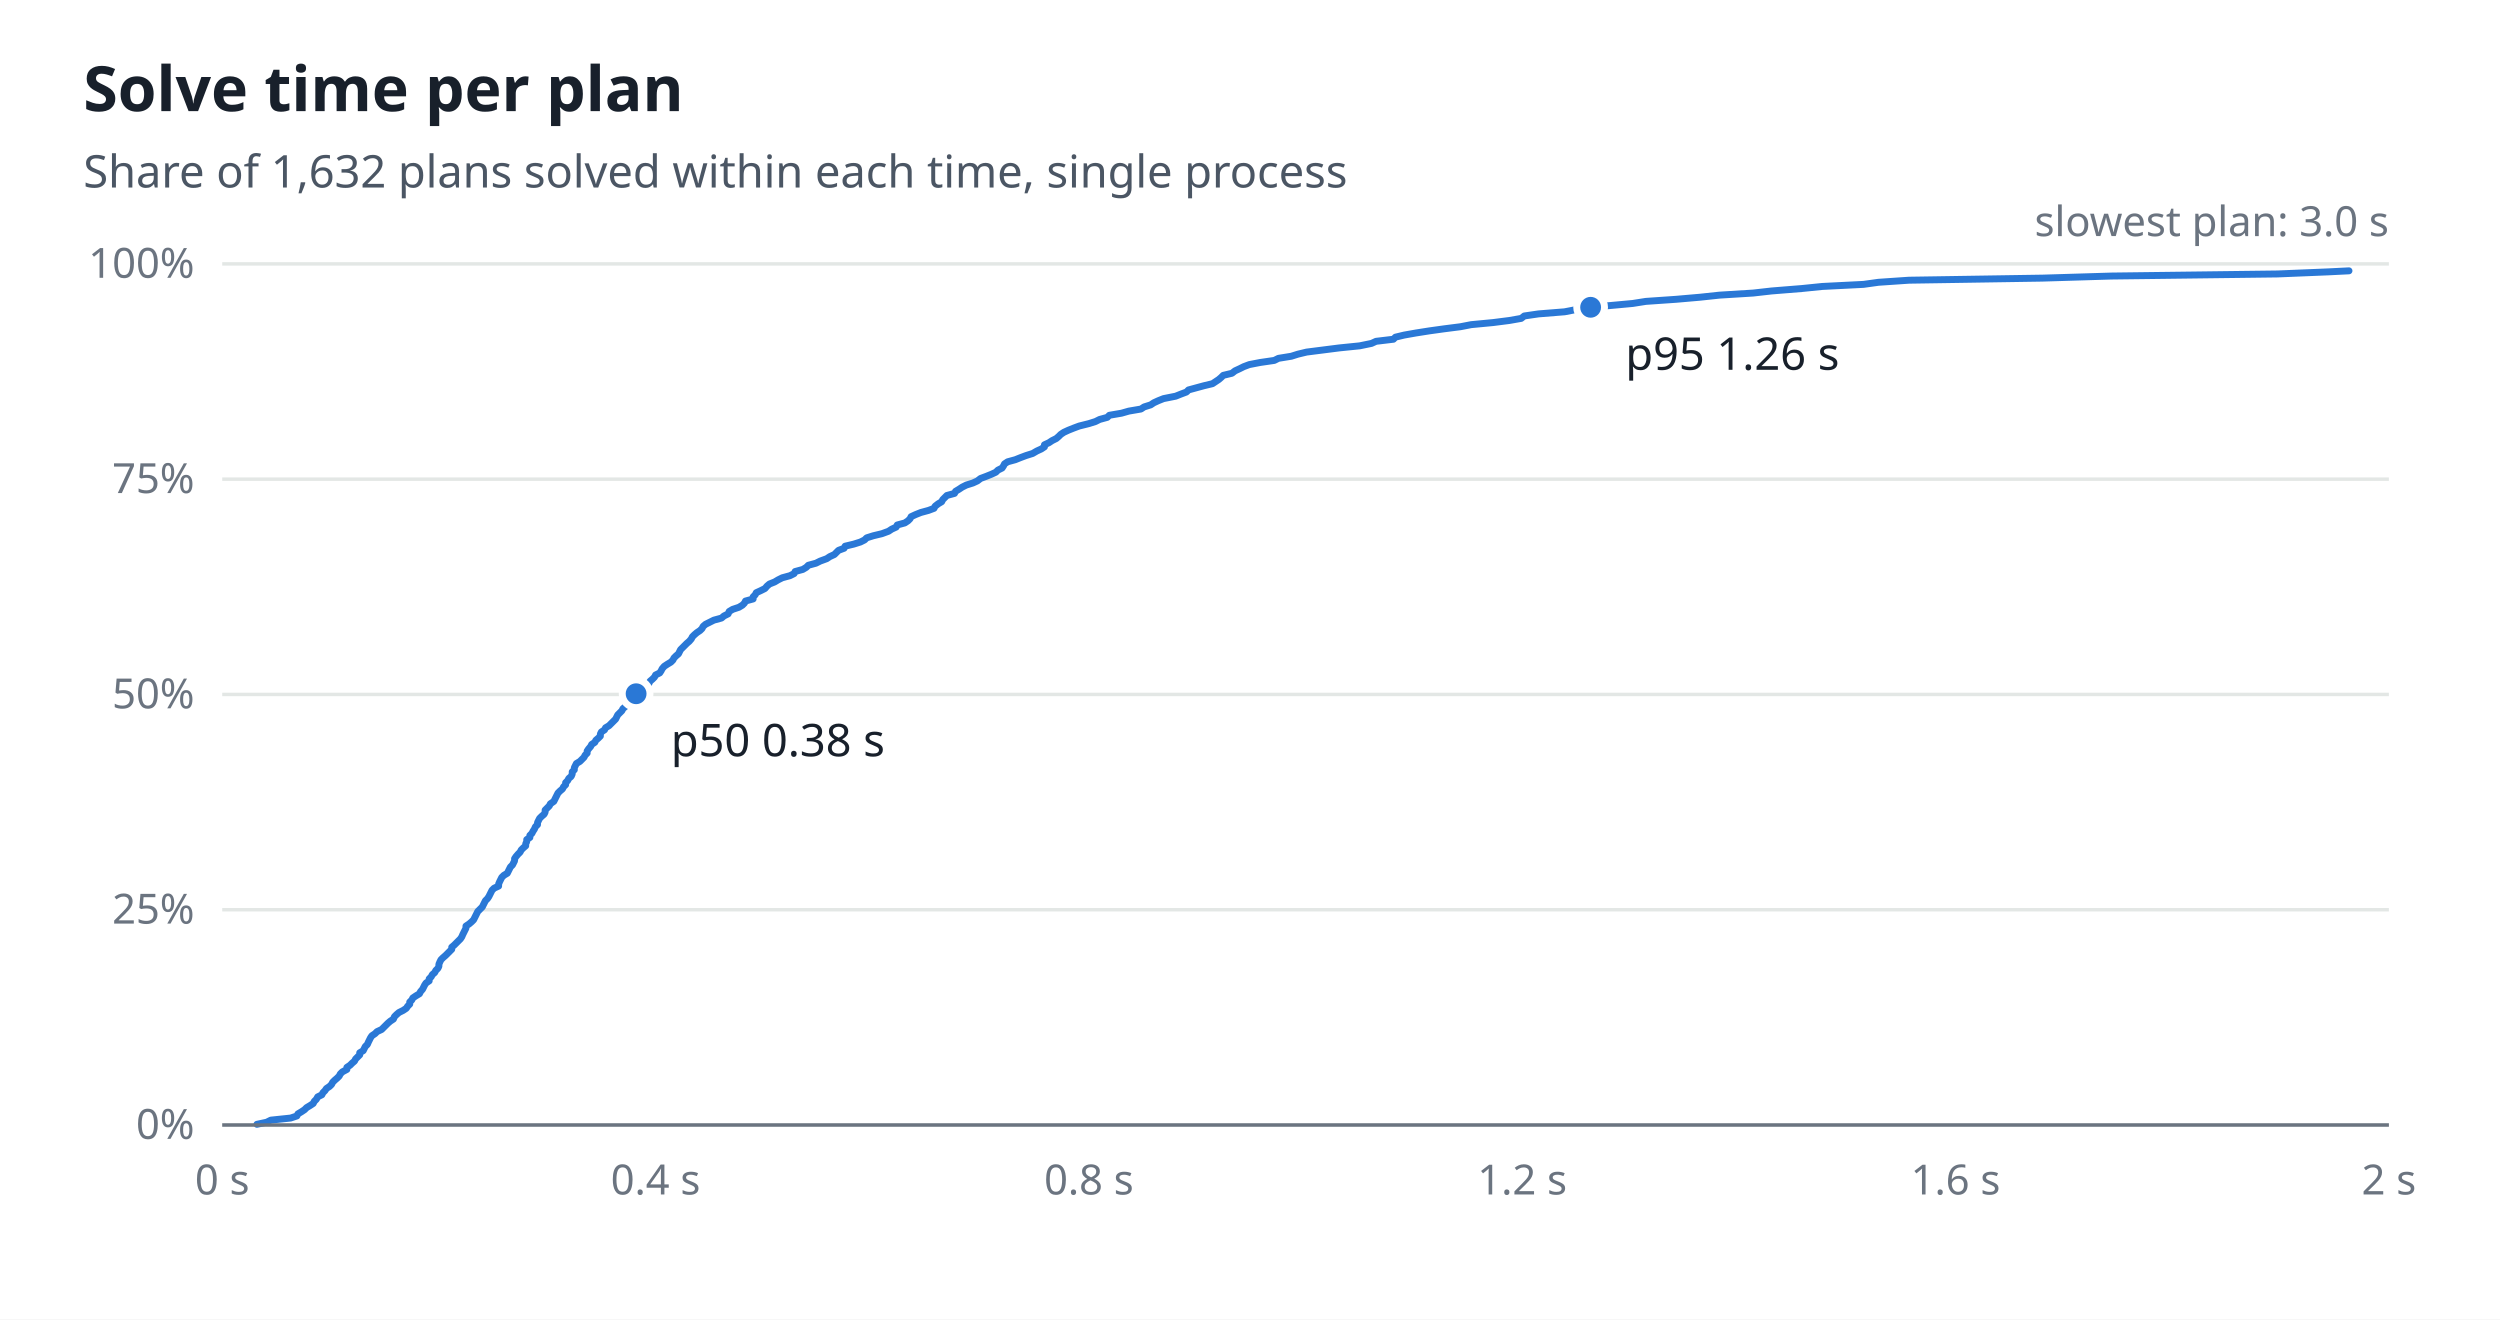
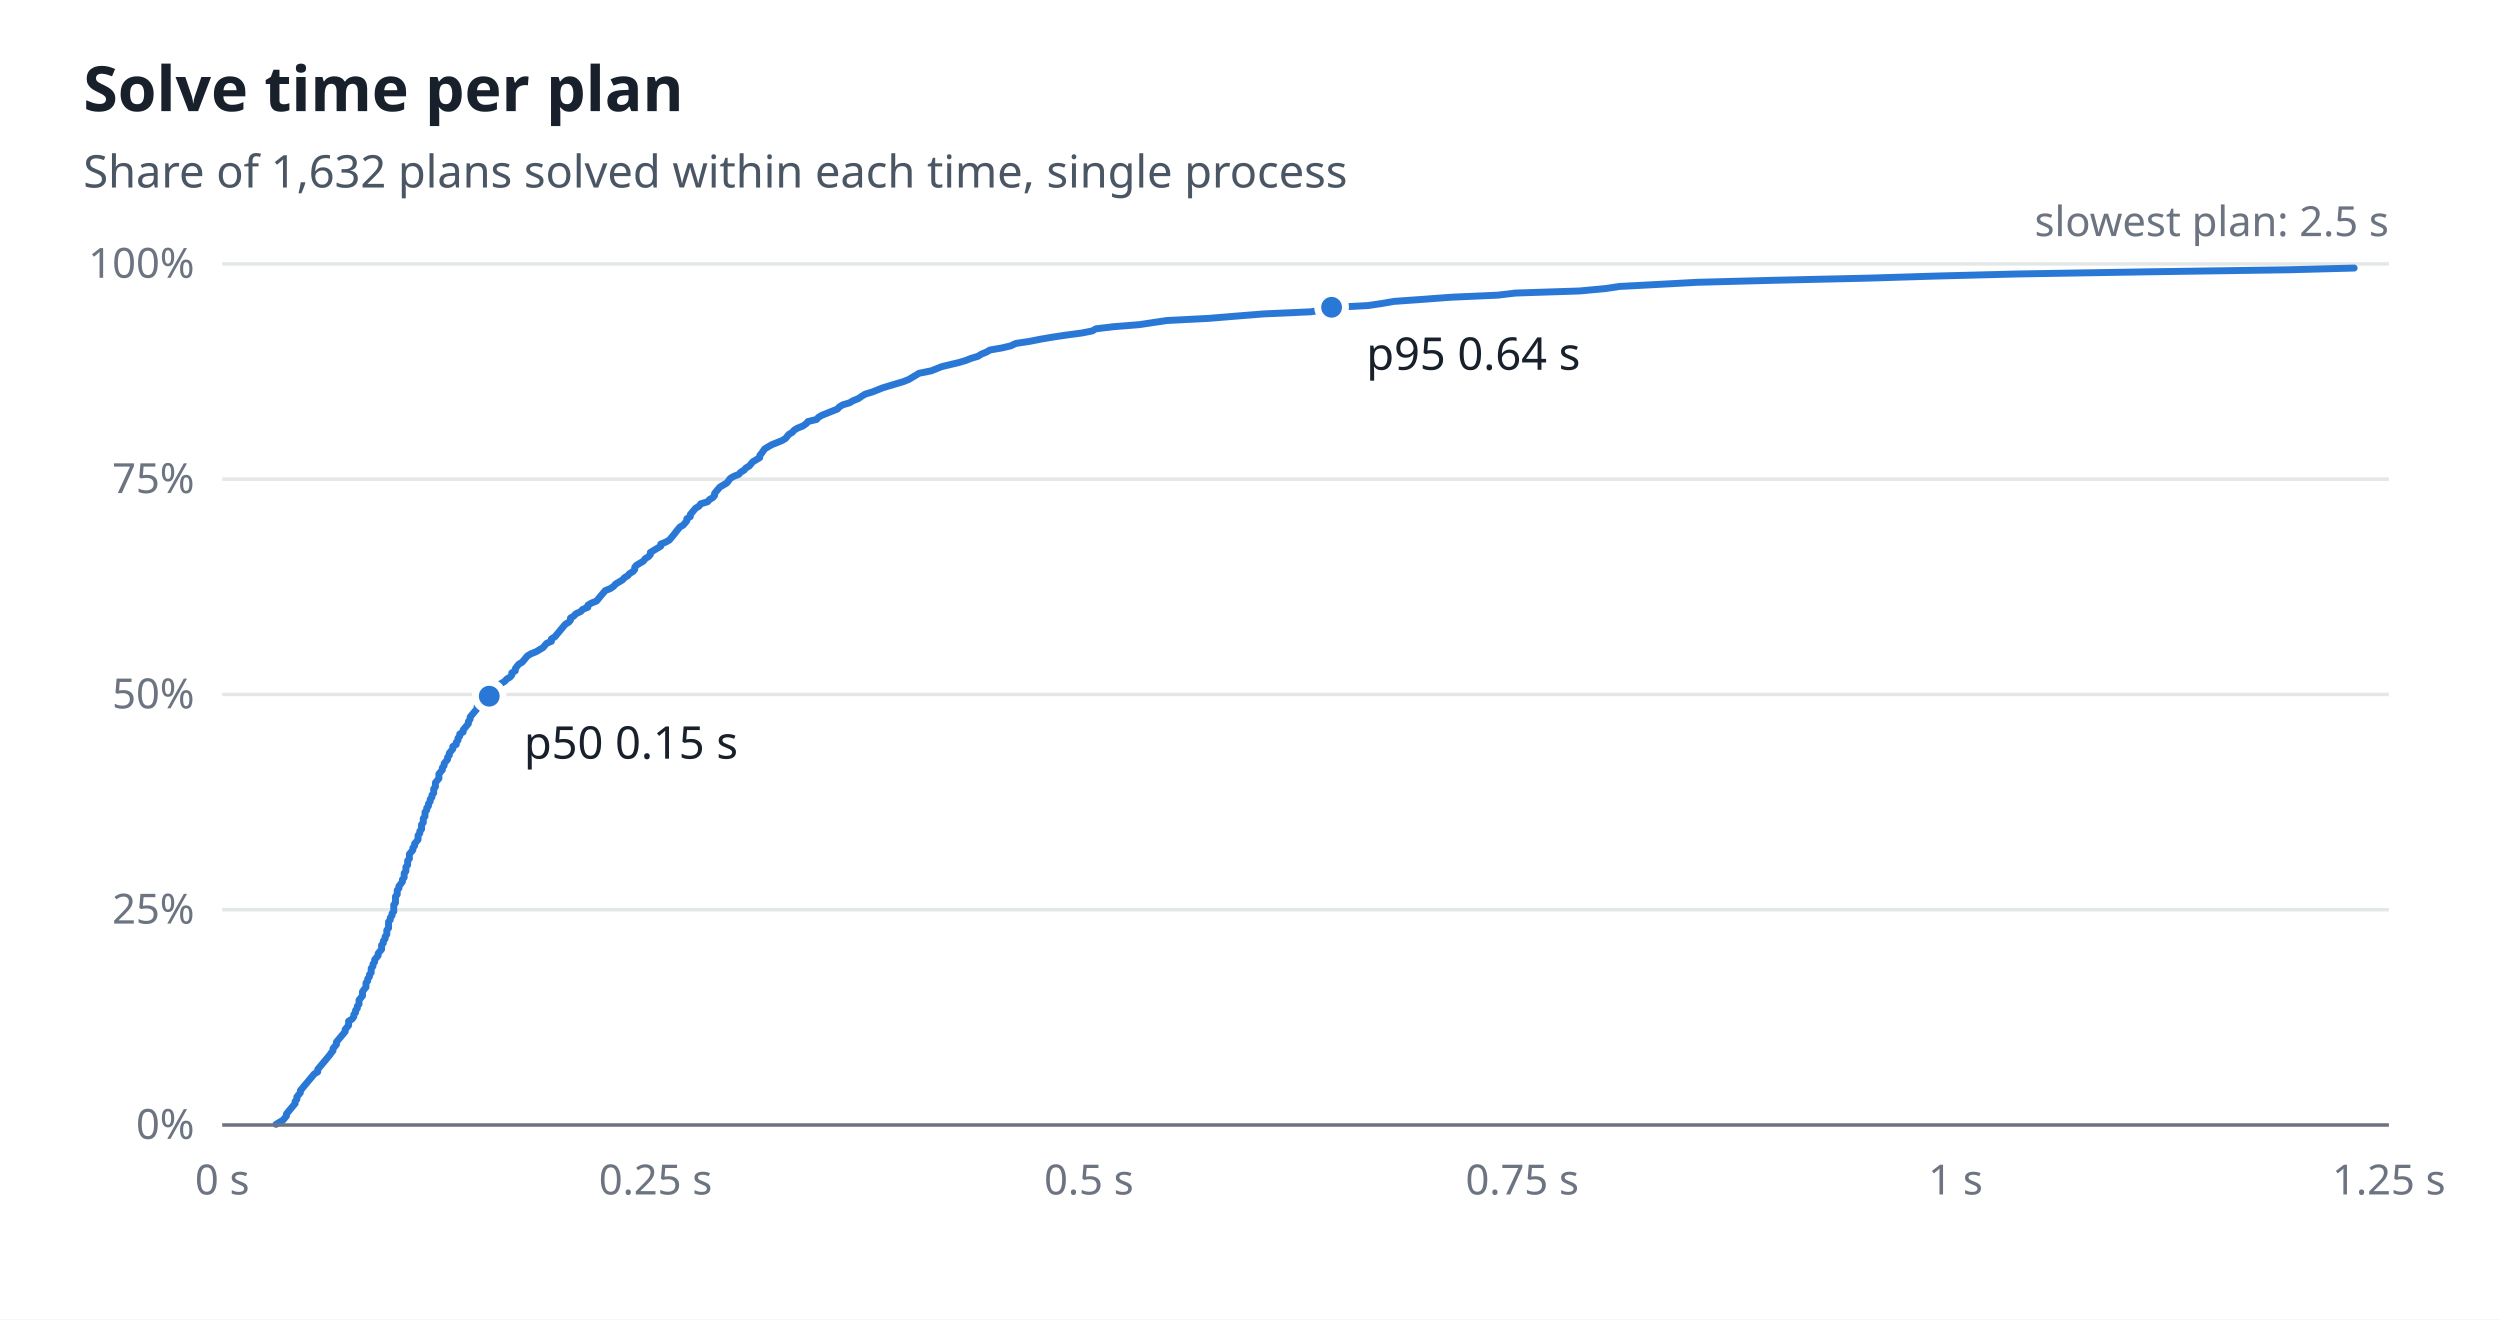
<svg xmlns="http://www.w3.org/2000/svg" viewBox="0 0 720 380" font-family="system-ui, 'Segoe UI', sans-serif" role="img" aria-label="Solve time per plan">
  <rect width="720" height="380" fill="#FFFFFF" />
  <text x="24" y="32" font-size="18" font-weight="600" fill="#18202B">Solve time per plan</text>
  <text x="24" y="54" font-size="13" fill="#4B5664">Share of 1,632 plans solved within each time, single process</text>
  <line x1="64" x2="688" y1="324.0" y2="324.0" stroke="#E3E7E5" stroke-width="1" />
  <text x="56" y="328.0" font-size="12" fill="#6B7480" text-anchor="end">0%</text>
  <line x1="64" x2="688" y1="262.0" y2="262.0" stroke="#E3E7E5" stroke-width="1" />
  <text x="56" y="266.0" font-size="12" fill="#6B7480" text-anchor="end">25%</text>
  <line x1="64" x2="688" y1="200.0" y2="200.0" stroke="#E3E7E5" stroke-width="1" />
  <text x="56" y="204.0" font-size="12" fill="#6B7480" text-anchor="end">50%</text>
  <line x1="64" x2="688" y1="138.0" y2="138.0" stroke="#E3E7E5" stroke-width="1" />
  <text x="56" y="142.0" font-size="12" fill="#6B7480" text-anchor="end">75%</text>
  <line x1="64" x2="688" y1="76.0" y2="76.0" stroke="#E3E7E5" stroke-width="1" />
  <text x="56" y="80.0" font-size="12" fill="#6B7480" text-anchor="end">100%</text>
  <text x="64.0" y="344" font-size="12" fill="#6B7480" text-anchor="middle">0 s</text>
-   <text x="188.8" y="344" font-size="12" fill="#6B7480" text-anchor="middle">0.4 s</text>
-   <text x="313.6" y="344" font-size="12" fill="#6B7480" text-anchor="middle">0.8 s</text>
-   <text x="438.4" y="344" font-size="12" fill="#6B7480" text-anchor="middle">1.2 s</text>
-   <text x="563.2" y="344" font-size="12" fill="#6B7480" text-anchor="middle">1.6 s</text>
-   <text x="688.0" y="344" font-size="12" fill="#6B7480" text-anchor="middle">2 s</text>
-   <polyline class="cdf" points="74.0,323.8 76.8,323.2 78.0,322.6 83.7,322.0 85.5,321.4 85.8,320.8 86.8,320.2 87.7,319.6 88.3,319.0 89.3,318.4 90.2,317.8 90.5,317.2 91.1,316.6 91.5,315.9 92.7,315.3 93.0,314.7 93.6,314.1 94.0,313.5 94.9,312.9 95.5,312.3 95.8,311.7 96.4,311.1 97.1,310.5 97.7,309.9 98.0,309.3 98.6,308.7 99.9,308.0 99.9,307.4 100.8,306.8 101.4,306.2 102.1,305.6 102.4,305.0 103.0,304.4 103.6,303.8 103.6,303.2 104.6,302.6 104.9,302.0 105.2,301.4 105.8,300.8 106.1,300.1 106.4,299.5 106.7,298.9 107.1,298.3 108.0,297.7 108.6,297.1 109.9,296.5 110.5,295.9 111.1,295.3 111.7,294.7 112.4,294.1 113.3,293.5 113.6,292.8 114.2,292.2 114.9,291.6 116.1,291.0 117.0,290.4 117.4,289.8 118.0,289.2 118.0,288.6 118.6,288.0 118.9,287.4 119.8,286.8 120.8,286.2 121.1,285.6 121.7,284.9 122.0,284.3 122.3,283.7 122.7,283.1 123.6,282.5 123.6,281.9 124.2,281.3 124.5,280.7 125.2,280.1 125.5,279.5 126.1,278.9 126.4,278.3 126.4,277.7 126.7,277.0 127.0,276.4 127.6,275.8 128.3,275.2 128.9,274.6 129.5,274.0 130.1,273.4 130.1,272.8 130.8,272.2 131.4,271.6 132.0,271.0 132.6,270.4 133.0,269.8 133.3,269.1 133.6,268.5 133.9,267.9 134.2,267.3 134.2,266.7 135.1,266.1 135.8,265.5 136.4,264.9 136.7,264.3 137.0,263.7 137.3,263.1 137.6,262.5 138.3,261.8 138.9,261.2 139.2,260.6 139.5,260.0 139.8,259.4 140.4,258.8 140.8,258.2 141.1,257.6 141.4,257.0 141.7,256.4 142.3,255.8 143.6,255.2 143.6,254.6 143.9,253.9 144.2,253.3 144.5,252.7 145.1,252.1 146.1,251.5 146.4,250.9 146.7,250.3 147.0,249.7 147.6,249.1 147.9,248.5 148.2,247.9 148.2,247.3 148.6,246.7 149.2,246.0 149.8,245.4 150.1,244.8 150.7,244.2 151.4,243.6 151.4,243.0 151.7,242.4 151.7,241.8 152.6,241.2 152.6,240.6 153.2,240.0 153.5,239.4 153.9,238.8 154.2,238.1 154.8,237.5 154.8,236.9 155.1,236.3 155.4,235.7 156.0,235.1 156.7,234.5 157.0,233.9 157.0,233.3 157.6,232.7 158.2,232.1 158.5,231.5 159.5,230.8 159.8,230.2 160.1,229.6 160.4,229.0 160.7,228.4 161.3,227.8 162.0,227.2 162.3,226.6 162.9,226.0 162.9,225.4 163.5,224.8 163.8,224.2 164.5,223.6 164.8,222.9 164.8,222.3 165.4,221.7 165.4,221.1 165.7,220.5 166.0,219.9 167.0,219.3 167.6,218.7 168.2,218.1 168.5,217.5 169.1,216.9 169.1,216.3 169.5,215.7 170.1,215.0 170.4,214.4 171.3,213.8 171.6,213.2 172.3,212.6 172.9,212.0 172.9,211.4 173.2,210.8 174.1,210.2 174.4,209.6 175.4,209.0 176.0,208.4 176.6,207.8 177.3,207.1 177.6,206.5 177.9,205.9 178.5,205.3 179.1,204.7 179.4,204.1 180.1,203.5 180.7,202.9 181.3,202.3 181.6,201.7 181.9,201.1 182.2,200.5 183.2,199.8 183.5,199.2 184.1,198.6 185.1,198.0 185.7,197.4 186.9,196.8 187.2,196.2 187.9,195.6 188.5,195.0 188.8,194.4 190.0,193.8 190.4,193.2 190.7,192.6 191.3,191.9 192.2,191.3 193.2,190.7 193.8,190.1 194.1,189.5 194.7,188.9 195.4,188.3 195.7,187.7 196.0,187.1 196.6,186.5 197.2,185.9 197.8,185.3 198.5,184.7 199.1,184.0 199.4,183.4 200.0,182.8 200.7,182.2 201.6,181.6 202.2,181.0 202.5,180.4 203.2,179.8 204.4,179.2 205.6,178.6 207.8,178.0 208.5,177.4 209.7,176.8 210.0,176.1 211.0,175.5 212.8,174.9 213.8,174.3 214.4,173.7 214.7,173.1 216.9,172.5 216.9,171.9 217.5,171.3 217.8,170.7 219.1,170.1 220.3,169.5 220.9,168.8 221.6,168.2 223.1,167.6 224.1,167.0 225.3,166.4 227.5,165.8 228.7,165.2 229.0,164.6 231.2,164.0 232.2,163.4 232.8,162.8 235.0,162.2 236.2,161.6 238.1,160.9 239.0,160.3 240.3,159.7 240.9,159.1 241.5,158.5 243.1,157.9 243.4,157.3 245.9,156.7 247.8,156.1 249.0,155.5 249.6,154.9 251.5,154.3 254.0,153.7 255.9,153.0 256.8,152.4 258.1,151.8 258.4,151.2 260.6,150.6 261.5,150.0 262.1,149.4 262.4,148.8 263.7,148.2 265.2,147.6 267.4,147.0 269.0,146.4 269.3,145.8 270.2,145.1 271.2,144.5 271.5,143.9 272.1,143.3 272.7,142.7 274.9,142.1 275.2,141.5 276.2,140.9 277.1,140.3 278.3,139.7 280.2,139.1 281.5,138.5 282.4,137.8 284.0,137.2 285.5,136.6 286.8,136.0 287.4,135.4 288.6,134.8 289.0,134.2 289.3,133.6 290.2,133.0 292.4,132.4 293.9,131.8 295.5,131.2 297.4,130.6 298.6,129.9 299.9,129.3 300.8,128.7 300.8,128.1 302.1,127.5 303.0,126.9 304.2,126.3 304.9,125.7 305.5,125.1 306.4,124.5 307.7,123.9 309.2,123.3 310.8,122.7 313.6,122.0 315.5,121.4 316.7,120.8 318.9,120.2 319.5,119.6 323.0,119.0 325.1,118.4 328.6,117.8 329.5,117.2 331.4,116.6 332.3,116.0 333.6,115.4 335.1,114.8 338.6,114.1 340.1,113.5 341.7,112.9 342.3,112.3 344.5,111.7 346.7,111.1 349.2,110.5 350.1,109.9 351.0,109.3 351.7,108.7 352.3,108.1 354.8,107.5 355.7,106.8 357.0,106.2 358.2,105.6 359.8,105.0 362.9,104.4 367.0,103.8 368.2,103.2 371.9,102.6 373.8,102.0 376.3,101.4 381.0,100.8 385.7,100.2 391.6,99.6 395.0,98.9 396.3,98.3 401.3,97.7 401.9,97.1 404.4,96.5 407.8,95.9 411.6,95.3 415.9,94.7 420.6,94.1 423.7,93.5 430.0,92.9 434.7,92.3 438.1,91.7 439.0,91.0 443.1,90.4 450.6,89.8 453.7,89.2 457.1,88.6 463.7,88.0 470.2,87.4 474.0,86.8 482.7,86.2 489.6,85.6 495.2,85.0 504.9,84.4 510.2,83.8 518.9,83.1 524.8,82.5 536.7,81.9 541.0,81.3 549.8,80.7 588.2,80.1 608.1,79.5 655.9,78.9 670.5,78.3 676.5,78.0" fill="none" stroke="#2A78D6" stroke-width="2" stroke-linejoin="round" stroke-linecap="round" />
-   <circle class="marker" cx="183.2" cy="199.8" r="4" fill="#2A78D6" stroke="#FFFFFF" stroke-width="2" />
-   <text x="193.2" y="217.8" font-size="13" fill="#18202B">p50 0.38 s</text>
-   <circle class="marker" cx="458.1" cy="88.5" r="4" fill="#2A78D6" stroke="#FFFFFF" stroke-width="2" />
-   <text x="468.1" y="106.5" font-size="13" fill="#18202B">p95 1.26 s</text>
-   <text x="688" y="68" font-size="12" fill="#6B7480" text-anchor="end">slowest plan: 3.0 s</text>
+   <text x="188.8" y="344" font-size="12" fill="#6B7480" text-anchor="middle">0.25 s</text>
+   <text x="313.6" y="344" font-size="12" fill="#6B7480" text-anchor="middle">0.5 s</text>
+   <text x="438.4" y="344" font-size="12" fill="#6B7480" text-anchor="middle">0.75 s</text>
+   <text x="563.2" y="344" font-size="12" fill="#6B7480" text-anchor="middle">1 s</text>
+   <text x="688.0" y="344" font-size="12" fill="#6B7480" text-anchor="middle">1.25 s</text>
+   <polyline class="cdf" points="79.5,323.8 80.5,323.2 81.5,322.6 82.0,322.0 82.5,321.4 82.5,320.8 83.0,320.2 83.5,319.6 84.0,319.0 84.5,318.4 85.0,317.8 85.0,317.2 85.5,316.6 85.5,315.9 86.0,315.3 86.5,314.7 86.5,314.1 87.0,313.5 87.5,312.9 88.0,312.3 88.5,311.7 89.0,311.1 89.5,310.5 90.0,309.9 90.5,309.3 91.5,308.7 91.5,308.0 92.0,307.4 92.5,306.8 93.0,306.2 93.5,305.6 94.0,305.0 94.5,304.4 95.0,303.8 95.4,303.2 95.9,302.6 95.9,302.0 96.4,301.4 96.9,300.8 96.9,300.1 97.4,299.5 97.9,298.9 98.4,298.3 98.9,297.7 99.4,297.1 99.4,296.5 99.9,295.9 100.4,295.3 100.4,294.7 100.4,294.1 101.4,293.5 101.9,292.8 101.9,292.2 102.4,291.6 102.4,291.0 102.9,290.4 102.9,289.8 103.4,289.2 103.4,288.6 103.4,288.0 103.9,287.4 104.4,286.8 104.4,286.2 104.4,285.6 104.9,284.9 105.4,284.3 105.4,283.7 105.4,283.1 105.9,282.5 105.9,281.9 106.4,281.3 106.4,280.7 106.9,280.1 106.9,279.5 106.9,278.9 107.4,278.3 107.4,277.7 107.9,277.0 107.9,276.4 108.4,275.8 108.9,275.2 108.9,274.6 109.4,274.0 109.9,273.4 109.9,272.8 109.9,272.2 110.4,271.6 110.4,271.0 110.9,270.4 110.9,269.8 111.4,269.1 111.4,268.5 111.4,267.9 111.9,267.3 111.9,266.7 111.9,266.1 111.9,265.5 112.4,264.9 112.4,264.3 112.9,263.7 112.9,263.1 113.4,262.5 113.4,261.8 113.4,261.2 113.4,260.6 113.9,260.0 113.9,259.4 113.9,258.8 113.9,258.2 114.4,257.6 114.4,257.0 114.4,256.4 114.9,255.8 114.9,255.2 115.4,254.6 115.9,253.9 115.9,253.3 116.4,252.7 116.4,252.1 116.4,251.5 116.9,250.9 116.9,250.3 116.9,249.7 117.4,249.1 117.4,248.5 117.4,247.9 117.9,247.3 117.9,246.7 117.9,246.0 118.4,245.4 118.9,244.8 118.9,244.2 119.4,243.6 119.4,243.0 119.9,242.4 120.4,241.8 120.4,241.2 120.4,240.6 120.9,240.0 120.9,239.4 121.4,238.8 121.4,238.1 121.4,237.5 121.9,236.9 121.9,236.3 121.9,235.7 122.4,235.1 122.4,234.5 122.4,233.9 122.9,233.3 122.9,232.7 123.4,232.1 123.4,231.5 123.9,230.8 123.9,230.2 124.4,229.6 124.4,229.0 124.9,228.4 124.9,227.8 124.9,227.2 125.4,226.6 125.4,226.0 125.4,225.4 125.9,224.8 126.4,224.2 126.4,223.6 126.4,222.9 126.9,222.3 127.4,221.7 127.4,221.1 127.9,220.5 127.9,219.9 128.4,219.3 128.9,218.7 128.9,218.1 129.4,217.5 129.4,216.9 129.9,216.3 130.4,215.7 130.4,215.0 131.4,214.4 131.4,213.8 131.9,213.2 131.9,212.6 132.4,212.0 132.4,211.4 133.4,210.8 133.4,210.2 133.9,209.6 134.4,209.0 134.9,208.4 134.9,207.8 135.4,207.1 135.4,206.5 135.9,205.9 136.4,205.3 136.9,204.7 137.4,204.1 137.4,203.5 137.9,202.9 138.4,202.3 139.4,201.7 139.9,201.1 140.9,200.5 140.9,199.8 141.9,199.2 142.9,198.6 142.9,198.0 143.4,197.4 144.4,196.8 145.4,196.2 145.9,195.6 146.9,195.0 147.4,194.4 147.4,193.8 148.4,193.2 148.4,192.6 148.9,191.9 149.4,191.3 150.4,190.7 150.9,190.1 151.4,189.5 151.9,188.9 152.9,188.3 154.4,187.7 155.4,187.1 156.4,186.5 156.9,185.9 157.4,185.3 158.8,184.7 158.8,184.0 159.8,183.4 160.3,182.8 160.8,182.2 161.3,181.6 161.8,181.0 162.3,180.4 162.8,179.8 163.8,179.2 164.3,178.6 164.3,178.0 165.3,177.4 165.8,176.8 167.3,176.1 167.8,175.5 169.3,174.9 169.3,174.3 170.3,173.7 171.8,173.1 172.3,172.5 172.8,171.9 173.3,171.3 173.8,170.7 174.3,170.1 175.8,169.5 176.8,168.8 177.3,168.2 178.3,167.6 179.3,167.0 179.8,166.4 180.8,165.8 181.3,165.2 182.3,164.6 182.8,164.0 182.8,163.4 183.3,162.8 184.3,162.2 185.3,161.6 185.8,160.9 186.8,160.3 187.3,159.7 187.3,159.1 188.3,158.5 189.3,157.9 190.3,157.3 190.3,156.7 191.8,156.1 192.8,155.5 193.3,154.9 193.8,154.3 194.3,153.7 194.8,153.0 195.3,152.4 195.8,151.8 196.8,151.2 197.3,150.6 197.8,150.0 197.8,149.4 198.8,148.8 198.8,148.2 199.3,147.6 199.8,147.0 200.3,146.4 201.3,145.8 201.8,145.1 203.8,144.5 204.3,143.9 205.3,143.3 205.8,142.7 205.8,142.1 206.3,141.5 206.8,140.9 207.3,140.3 208.3,139.7 209.3,139.1 209.8,138.5 210.3,137.8 211.3,137.2 212.8,136.6 213.3,136.0 214.3,135.4 214.8,134.8 215.8,134.2 216.3,133.6 216.8,133.0 217.8,132.4 218.8,131.8 218.8,131.2 219.3,130.6 219.8,129.9 220.2,129.3 221.2,128.7 222.2,128.1 223.7,127.5 225.2,126.9 226.2,126.3 226.7,125.7 227.2,125.1 228.2,124.5 228.7,123.9 229.7,123.3 231.2,122.7 232.2,122.0 232.7,121.4 235.2,120.8 235.7,120.2 236.7,119.6 238.2,119.0 239.7,118.4 241.2,117.8 241.7,117.2 242.7,116.6 244.7,116.0 245.7,115.4 247.2,114.8 248.2,114.1 249.2,113.5 251.2,112.9 252.7,112.3 254.2,111.7 256.2,111.1 258.2,110.5 260.2,109.9 261.7,109.3 262.7,108.7 263.7,108.1 264.7,107.5 268.2,106.8 269.7,106.2 271.2,105.6 273.7,105.0 276.2,104.4 278.2,103.8 279.7,103.2 281.7,102.6 282.6,102.0 284.1,101.4 285.1,100.8 288.6,100.2 291.1,99.6 292.6,98.9 296.6,98.3 299.6,97.7 303.1,97.1 307.1,96.5 311.6,95.9 314.6,95.3 315.6,94.7 320.6,94.1 328.1,93.5 332.1,92.9 336.1,92.3 348.0,91.7 356.5,91.0 364.0,90.4 377.5,89.8 381.5,89.2 382.5,88.6 394.0,88.0 398.0,87.4 401.5,86.8 409.9,86.2 417.9,85.6 431.4,85.0 436.4,84.4 454.9,83.8 462.4,83.1 466.4,82.5 477.8,81.9 488.8,81.3 511.8,80.7 538.2,80.1 557.7,79.5 581.2,78.9 617.6,78.3 659.0,77.7 678.0,77.2" fill="none" stroke="#2A78D6" stroke-width="2" stroke-linejoin="round" stroke-linecap="round" />
+   <circle class="marker" cx="140.9" cy="200.5" r="4" fill="#2A78D6" stroke="#FFFFFF" stroke-width="2" />
+   <text x="150.9" y="218.5" font-size="13" fill="#18202B">p50 0.15 s</text>
+   <circle class="marker" cx="383.5" cy="88.5" r="4" fill="#2A78D6" stroke="#FFFFFF" stroke-width="2" />
+   <text x="393.5" y="106.5" font-size="13" fill="#18202B">p95 0.64 s</text>
+   <text x="688" y="68" font-size="12" fill="#6B7480" text-anchor="end">slowest plan: 2.5 s</text>
  <line x1="64" x2="688" y1="324" y2="324" stroke="#6B7480" stroke-width="1" />
</svg>
